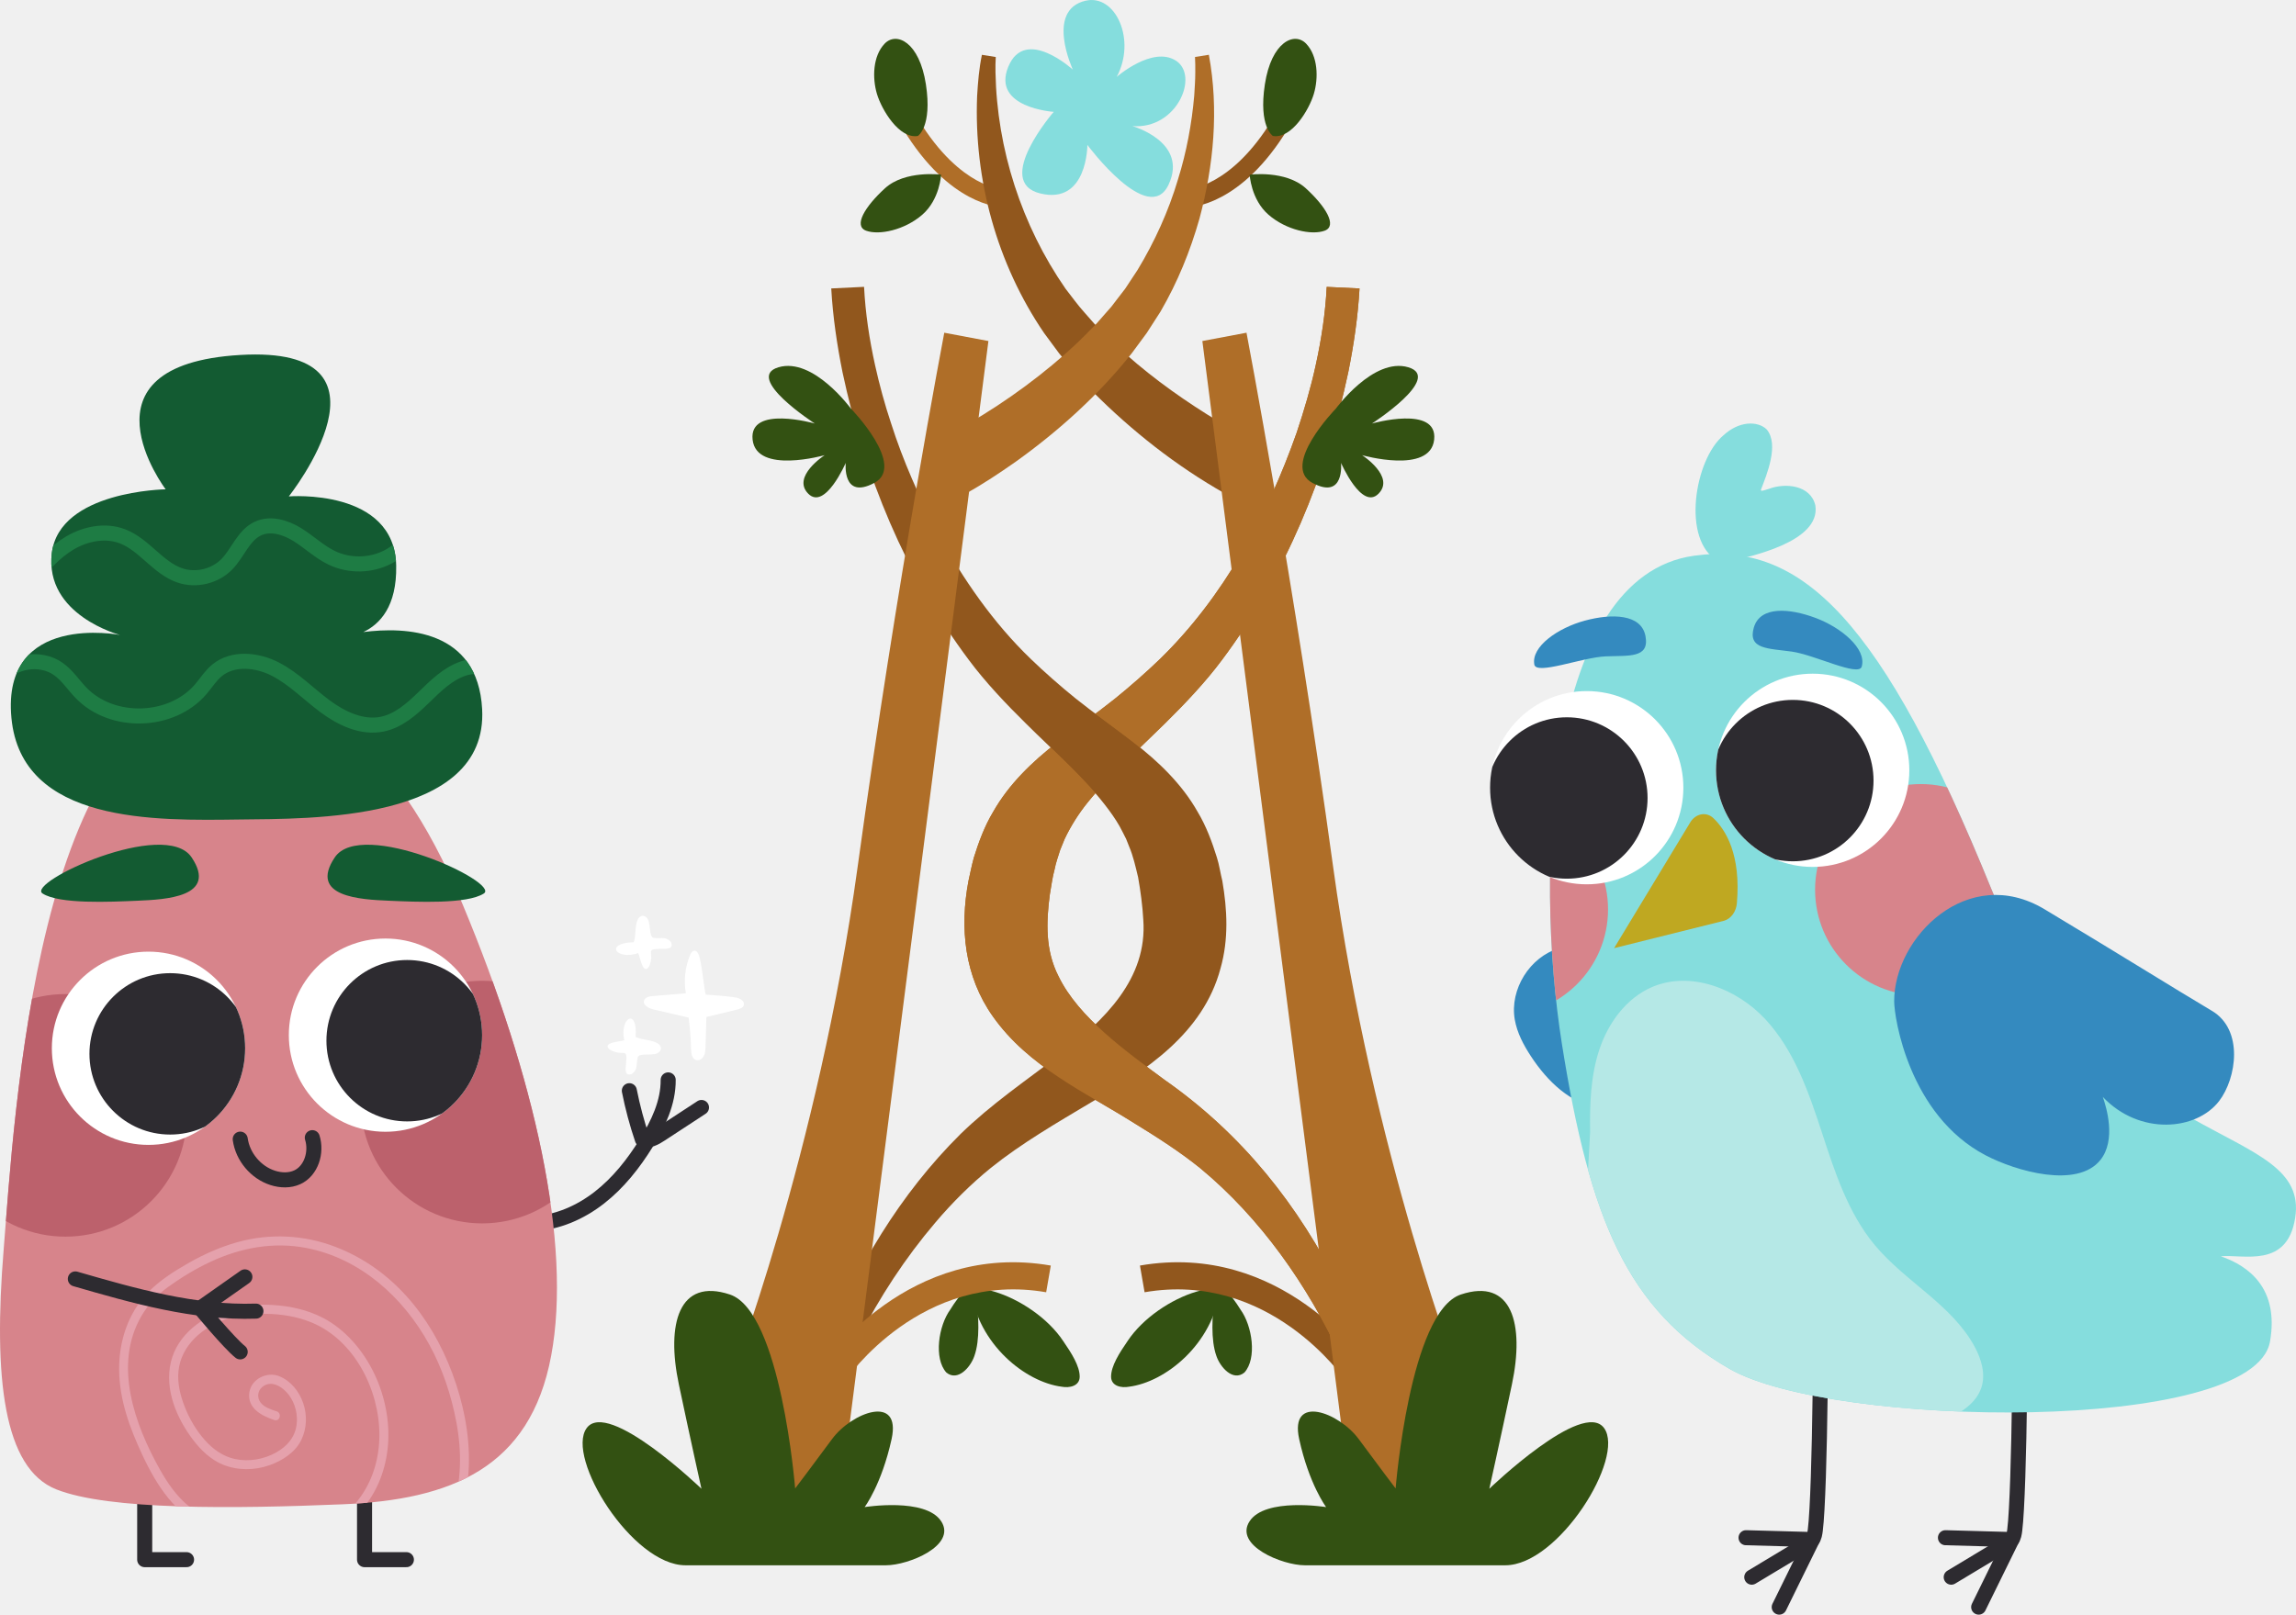
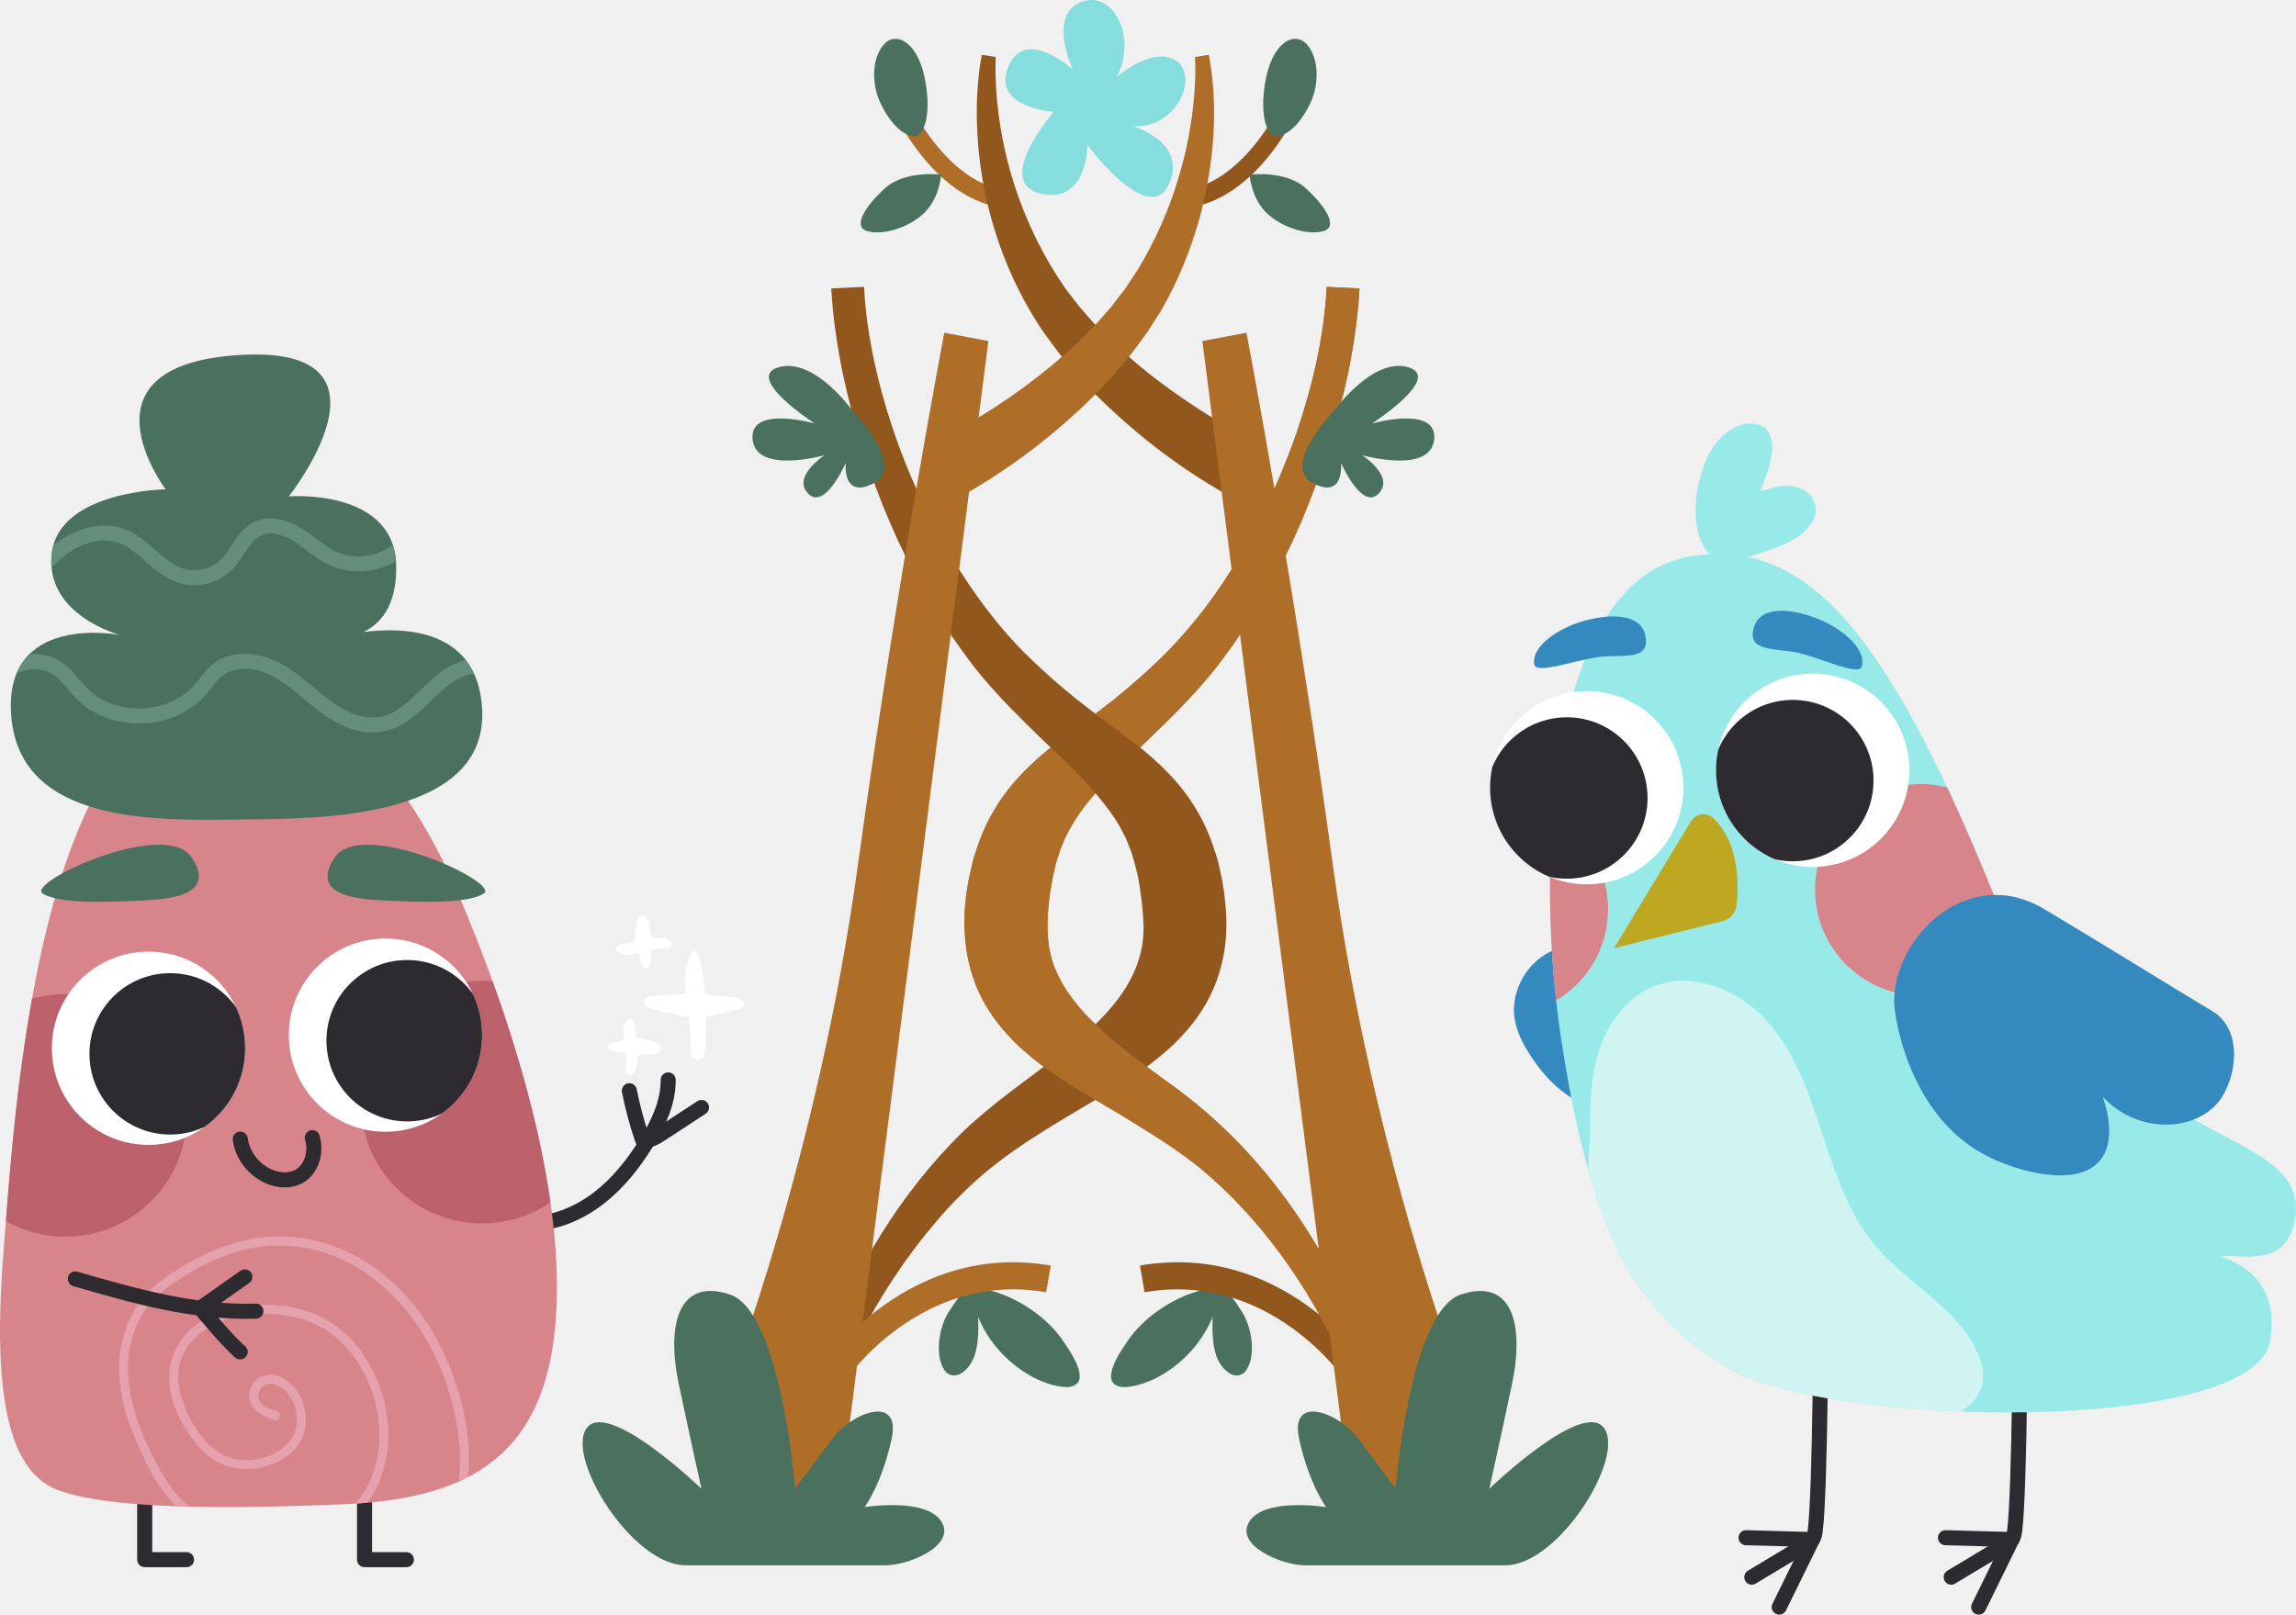
<svg xmlns="http://www.w3.org/2000/svg" id="Capa_1" width="762.59" height="536.44" version="1.1" viewBox="0 0 762.59 536.44">
  <defs>
    <style>
      .st0, .st1, .st2 {
        fill: none;
      }

      .st3 {
        fill: #d7848b;
      }

      .st4 {
        fill: #2d2b30;
      }

      .st5 {
+         fill: #98eae8;
+       }
+ 
+       .st6 {
+         fill: #d0f4f1;
+       }
+ 
+       .st7 {
        fill: #bfa821;
      }

-       .st6 {
+       .st8 {
        fill: #85dddd;
      }

      .st1 {
        stroke: #2d2b30;
        stroke-linecap: round;
        stroke-linejoin: round;
      }

      .st1, .st2 {
        stroke-width: 5px;
      }

-       .st7 {
+       .st9 {
        clip-path: url(#clippath-1);
      }

-       .st8 {
+       .st10 {
        clip-path: url(#clippath-3);
      }

-       .st9 {
+       .st11 {
        clip-path: url(#clippath-4);
      }

-       .st10 {
+       .st12 {
        clip-path: url(#clippath-2);
      }

-       .st11 {
+       .st13 {
        clip-path: url(#clippath-7);
      }

-       .st12 {
+       .st14 {
        clip-path: url(#clippath-6);
      }

-       .st13 {
+       .st15 {
        clip-path: url(#clippath-5);
      }

-       .st2 {
-         stroke: #1e7c44;
-         stroke-miterlimit: 10;
-       }
- 
-       .st14 {
+       .st16 {
        fill: #fff;
      }

-       .st15 {
-         fill: #b5e8e6;
-       }
- 
-       .st16 {
+       .st17 {
        fill: #e5a1ac;
      }

-       .st17 {
+       .st18 {
        fill: #348abf;
-       }
- 
-       .st18 {
-         fill: #335112;
      }

      .st19 {
        fill: #bc616c;
      }

      .st20 {
+         fill: #4a705e;
+       }
+ 
+       .st21 {
        fill: #af6e28;
      }

-       .st21 {
-         fill: #135b32;
+       .st2 {
+         stroke: #648e79;
+         stroke-miterlimit: 10;
      }

      .st22 {
        clip-path: url(#clippath);
      }

      .st23 {
        fill: #91571d;
      }
    </style>
    <clipPath id="clippath">
      <path class="st0" d="M318.33,93.31v359.47h137.41V93.31h-137.41ZM364.48,264.33c-4.91-5.8-10.55-11.22-16.23-16.66.75-.6,1.5-1.21,2.26-1.79,2.64-2.05,5.5-4.17,8.27-6.23,1.41-1.05,2.81-2.09,4.2-3.14,4.51,3.4,9.24,6.83,13.53,10.16.98.76,1.96,1.53,2.93,2.32-5.53,5.32-10.5,10.21-14.96,15.34Z" />
    </clipPath>
    <clipPath id="clippath-1">
      <path class="st3" d="M74.45,231.25c27.94-.45,55.3,11.96,79.22,69.25,23.91,57.29,36.37,112.6,29.39,149.96s-33.38,47.83-69.25,49.32-77.72,1.99-95.16-4.98S-2.27,457.94,1.22,415.09s10.96-182.84,73.24-183.84Z" />
    </clipPath>
    <clipPath id="clippath-2">
-       <circle class="st14" cx="49.32" cy="348.27" r="32.1" />
+       <circle class="st16" cx="49.32" cy="348.27" r="32.1" />
    </clipPath>
    <clipPath id="clippath-3">
-       <circle class="st14" cx="128.03" cy="343.91" r="32.1" />
+       <circle class="st16" cx="128.03" cy="343.91" r="32.1" />
    </clipPath>
    <clipPath id="clippath-4">
-       <path class="st21" d="M160.14,235.63c-1.41-26.63-25.53-27.43-39.47-25.64,5.47-2.57,11.17-8.5,10.92-22.05-.47-25.84-35.66-23.02-35.66-23.02,0,0,39.89-50.28-16.14-46.99-56.03,3.29-24.77,44.64-24.77,44.64,0,0-35.25.47-37.8,21.14-2.54,20.67,22.65,27.25,22.65,27.25,0,0-39.37-7.76-36.08,27.51s47.93,34.17,76,33.79c22.44-.3,82.34.96,80.35-36.63Z" />
+       <path class="st20" d="M160.14,235.63c-1.41-26.63-25.53-27.43-39.47-25.64,5.47-2.57,11.17-8.5,10.92-22.05-.47-25.84-35.66-23.02-35.66-23.02,0,0,39.89-50.28-16.14-46.99-56.03,3.29-24.77,44.64-24.77,44.64,0,0-35.25.47-37.8,21.14-2.54,20.67,22.65,27.25,22.65,27.25,0,0-39.37-7.76-36.08,27.51s47.93,34.17,76,33.79c22.44-.3,82.34.96,80.35-36.63Z" />
    </clipPath>
    <clipPath id="clippath-5">
-       <path class="st6" d="M737.62,417.39c7.55-.74,21.99,4.11,24.68-12.68,5.27-32.85-64.57-19.97-100.84-109.22-36.27-89.25-62.98-115.84-98.84-110.85-49.19,6.85-53.05,104.26-43.85,162.2,9.2,57.94,21.66,88.41,55.75,107.98,34.09,19.56,174.11,21.8,179.45-9.18,3.03-17.58-7.06-25.06-16.34-28.25Z" />
+       <path class="st5" d="M737.62,417.39c7.55-.74,21.99,4.11,24.68-12.68,5.27-32.85-64.57-19.97-100.84-109.22-36.27-89.25-62.98-115.84-98.84-110.85-49.19,6.85-53.05,104.26-43.85,162.2,9.2,57.94,21.66,88.41,55.75,107.98,34.09,19.56,174.11,21.8,179.45-9.18,3.03-17.58-7.06-25.06-16.34-28.25Z" />
    </clipPath>
    <clipPath id="clippath-6">
-       <circle class="st14" cx="527.01" cy="261.7" r="32.1" />
+       <circle class="st16" cx="527.01" cy="261.7" r="32.1" />
    </clipPath>
    <clipPath id="clippath-7">
-       <circle class="st14" cx="602.06" cy="255.92" r="32.1" />
+       <circle class="st16" cx="602.06" cy="255.92" r="32.1" />
    </clipPath>
  </defs>
-   <path class="st20" d="M332.85,68.8c-.71,0-17.44-.39-33.01-26.1l5.13-3.11c7.18,11.86,14.43,17.55,19.25,20.23,5.14,2.86,8.66,2.98,8.69,2.98l-.06,6Z" />
+   <path class="st21" d="M332.85,68.8c-.71,0-17.44-.39-33.01-26.1l5.13-3.11c7.18,11.86,14.43,17.55,19.25,20.23,5.14,2.86,8.66,2.98,8.69,2.98l-.06,6Z" />
  <path class="st23" d="M394.79,68.8l-.03-6,.02,3-.05-3c.14,0,14.26-.63,27.94-23.21l5.13,3.11c-15.58,25.72-32.31,26.1-33.01,26.1Z" />
-   <path class="st18" d="M405.2,428.3c-.36-1.98-5.63.32-7.78.82-8.37,2.46-17.86,8.79-22.92,16.44-2.71,3.95-5.47,8.23-5.47,11.84.04,3.14,3.45,3.8,5.99,3.31,11.97-1.52,27.79-14.02,30.21-32.32v-.08Z" />
-   <path class="st18" d="M404.61,426.07c.4-.06,1.1.68,2.23,1.99,1.63,1.91,3.72,4.61,5.18,7.03,3.93,5.4,5.52,16.25,1.3,20.91-3.8,3.11-8.05-1.79-9.3-5.48-1.95-5.42-1.36-13.53-.69-18.92.25-1.85.73-5.75,1.24-5.53h.04Z" />
-   <path class="st18" d="M312.57,58.03s-11.95-1.57-18.62,4.51-10.58,12.54-6.27,14.11,12.74-.2,18.62-5.29,6.27-13.33,6.27-13.33Z" />
-   <path class="st18" d="M304.86,45.17s4.82-3.02,2.67-17.13c-2.16-14.11-9.8-17.64-13.72-13.52-3.92,4.12-4.12,11.37-2.55,16.66s7.4,15.05,13.6,13.99Z" />
+   <path class="st20" d="M405.2,428.3c-.36-1.98-5.63.32-7.78.82-8.37,2.46-17.86,8.79-22.92,16.44-2.71,3.95-5.47,8.23-5.47,11.84.04,3.14,3.45,3.8,5.99,3.31,11.97-1.52,27.79-14.02,30.21-32.32v-.08Z" />
+   <path class="st20" d="M404.61,426.07c.4-.06,1.1.68,2.23,1.99,1.63,1.91,3.72,4.61,5.18,7.03,3.93,5.4,5.52,16.25,1.3,20.91-3.8,3.11-8.05-1.79-9.3-5.48-1.95-5.42-1.36-13.53-.69-18.92.25-1.85.73-5.75,1.24-5.53h.04Z" />
+   <path class="st20" d="M312.57,58.03s-11.95-1.57-18.62,4.51-10.58,12.54-6.27,14.11,12.74-.2,18.62-5.29,6.27-13.33,6.27-13.33Z" />
+   <path class="st20" d="M304.86,45.17s4.82-3.02,2.67-17.13c-2.16-14.11-9.8-17.64-13.72-13.52-3.92,4.12-4.12,11.37-2.55,16.66s7.4,15.05,13.6,13.99Z" />
  <path class="st23" d="M447.14,459.02c-1.03-1.51-25.67-36.84-66.98-29.69l-1.54-8.87c47.11-8.17,74.81,31.79,75.96,33.5l-7.45,5.05,3.72-2.53-3.72,2.53Z" />
  <g>
-     <path class="st20" d="M445.34,450.78c-10.98-23.7-26.64-46.11-46.8-62.75-6.65-5.36-14-10.08-21.63-14.76-16.62-10.49-35.31-18.81-47.14-35.58-9.46-13.34-11.06-29.4-8.1-45.02.52-2.35,1.15-5.48,1.79-7.76,1.61-5.17,3.59-10.52,6.41-15.19,5.18-9.15,13-16.7,21.25-23.05,6.16-4.77,13.22-9.76,19.23-14.57,4.77-3.84,10.43-8.81,14.85-13.08,21.19-20.61,35.72-47.57,45.49-75.31,2.39-7.15,4.71-14.97,6.3-22.34,1.9-8.62,3.23-17.35,3.66-26.06,0,0,10.9.53,10.9.53-.53,9.43-1.9,18.7-3.74,27.84-7.25,34.16-20.91,67.49-41.93,95.55-5.45,7.35-12.43,14.7-18.96,21.13-8.8,8.71-18.42,17.25-25.78,26.38-2.94,3.66-5.51,7.74-7.52,11.97-.28.76-1.18,2.95-1.5,3.68-.65,2.15-1.43,4.17-1.85,6.44-.7,2.51-1.11,5.65-1.56,8.22-1.26,9.43-1.53,18.68,2.85,27.28,6.67,13.77,22.53,25.02,35.2,34.41,25.81,18.06,44.4,41.49,58.44,69.57,3.14,6.32,6.02,12.57,8.54,19.21,0,0-8.39,3.28-8.39,3.28h0Z" />
+     <path class="st21" d="M445.34,450.78c-10.98-23.7-26.64-46.11-46.8-62.75-6.65-5.36-14-10.08-21.63-14.76-16.62-10.49-35.31-18.81-47.14-35.58-9.46-13.34-11.06-29.4-8.1-45.02.52-2.35,1.15-5.48,1.79-7.76,1.61-5.17,3.59-10.52,6.41-15.19,5.18-9.15,13-16.7,21.25-23.05,6.16-4.77,13.22-9.76,19.23-14.57,4.77-3.84,10.43-8.81,14.85-13.08,21.19-20.61,35.72-47.57,45.49-75.31,2.39-7.15,4.71-14.97,6.3-22.34,1.9-8.62,3.23-17.35,3.66-26.06,0,0,10.9.53,10.9.53-.53,9.43-1.9,18.7-3.74,27.84-7.25,34.16-20.91,67.49-41.93,95.55-5.45,7.35-12.43,14.7-18.96,21.13-8.8,8.71-18.42,17.25-25.78,26.38-2.94,3.66-5.51,7.74-7.52,11.97-.28.76-1.18,2.95-1.5,3.68-.65,2.15-1.43,4.17-1.85,6.44-.7,2.51-1.11,5.65-1.56,8.22-1.26,9.43-1.53,18.68,2.85,27.28,6.67,13.77,22.53,25.02,35.2,34.41,25.81,18.06,44.4,41.49,58.44,69.57,3.14,6.32,6.02,12.57,8.54,19.21,0,0-8.39,3.28-8.39,3.28h0Z" />
    <path class="st23" d="M273.91,447.5c10.38-26.21,24.99-50.78,45.15-70.77,10.27-9.98,21.65-17.68,32.72-26.17,15.03-11.6,29.38-25.33,27.95-45-.23-4.42-.92-9.63-1.72-14.1-.83-3.46-1.62-7.05-3.01-10.29,0,0-.98-2.47-.98-2.47l-1.22-2.4c-1.18-2.44-2.88-4.99-4.5-7.18-7.65-10.37-18.03-19.25-27.58-28.77-6.53-6.42-13.51-13.78-18.96-21.13-21.02-28.06-34.68-61.38-41.93-95.55-1.83-9.14-3.21-18.4-3.74-27.84,0,0,10.9-.53,10.9-.53.43,8.7,1.76,17.44,3.66,26.06,1.37,6.22,3.25,13.14,5.28,19.18,4,12.6,9.49,24.88,15.59,36.58,8.31,15.27,18.42,29.87,30.92,41.88,4.43,4.29,10.08,9.24,14.85,13.08,6,4.81,13.08,9.8,19.23,14.57,8.25,6.35,16.08,13.89,21.25,23.05,2.82,4.67,4.81,10.02,6.41,15.19.74,2.26,1.21,5.46,1.8,7.76,1.64,9.56,2.15,19.38-.6,29.08-5.75,21.65-24.95,34.07-42.94,44.49-11.41,6.81-23.2,13.65-33.33,21.78-6.64,5.4-12.83,11.54-18.49,18.23-9.96,11.71-18.57,24.85-25.53,38.62-.97,1.96-1.96,4.02-2.78,5.91,0,0-8.39-3.28-8.39-3.28h0Z" />
    <g class="st22">
-       <path class="st20" d="M445.34,450.78c-10.98-23.7-26.64-46.11-46.8-62.75-6.65-5.36-14-10.08-21.63-14.76-16.62-10.49-35.31-18.81-47.14-35.58-9.46-13.34-11.06-29.4-8.1-45.02.52-2.35,1.15-5.48,1.79-7.76,1.61-5.17,3.59-10.52,6.41-15.19,5.18-9.15,13-16.7,21.25-23.05,6.16-4.77,13.22-9.76,19.23-14.57,4.77-3.84,10.43-8.81,14.85-13.08,21.19-20.61,35.72-47.57,45.49-75.31,2.39-7.15,4.71-14.97,6.3-22.34,1.9-8.62,3.23-17.35,3.66-26.06,0,0,10.9.53,10.9.53-.53,9.43-1.9,18.7-3.74,27.84-7.25,34.16-20.91,67.49-41.93,95.55-5.45,7.35-12.43,14.7-18.96,21.13-8.8,8.71-18.42,17.25-25.78,26.38-2.94,3.66-5.51,7.74-7.52,11.97-.28.76-1.18,2.95-1.5,3.68-.65,2.15-1.43,4.17-1.85,6.44-.7,2.51-1.11,5.65-1.56,8.22-1.26,9.43-1.53,18.68,2.85,27.28,6.67,13.77,22.53,25.02,35.2,34.41,25.81,18.06,44.4,41.49,58.44,69.57,3.14,6.32,6.02,12.57,8.54,19.21,0,0-8.39,3.28-8.39,3.28h0Z" />
+       <path class="st21" d="M445.34,450.78c-10.98-23.7-26.64-46.11-46.8-62.75-6.65-5.36-14-10.08-21.63-14.76-16.62-10.49-35.31-18.81-47.14-35.58-9.46-13.34-11.06-29.4-8.1-45.02.52-2.35,1.15-5.48,1.79-7.76,1.61-5.17,3.59-10.52,6.41-15.19,5.18-9.15,13-16.7,21.25-23.05,6.16-4.77,13.22-9.76,19.23-14.57,4.77-3.84,10.43-8.81,14.85-13.08,21.19-20.61,35.72-47.57,45.49-75.31,2.39-7.15,4.71-14.97,6.3-22.34,1.9-8.62,3.23-17.35,3.66-26.06,0,0,10.9.53,10.9.53-.53,9.43-1.9,18.7-3.74,27.84-7.25,34.16-20.91,67.49-41.93,95.55-5.45,7.35-12.43,14.7-18.96,21.13-8.8,8.71-18.42,17.25-25.78,26.38-2.94,3.66-5.51,7.74-7.52,11.97-.28.76-1.18,2.95-1.5,3.68-.65,2.15-1.43,4.17-1.85,6.44-.7,2.51-1.11,5.65-1.56,8.22-1.26,9.43-1.53,18.68,2.85,27.28,6.67,13.77,22.53,25.02,35.2,34.41,25.81,18.06,44.4,41.49,58.44,69.57,3.14,6.32,6.02,12.57,8.54,19.21,0,0-8.39,3.28-8.39,3.28h0Z" />
    </g>
  </g>
  <path class="st23" d="M406.94,164.02c-16.24-9.19-30.95-20.78-44.1-33.98-1.38-1.5-4.37-4.7-5.68-6.16-1.12-1.33-4.22-5.06-5.37-6.46-1.13-1.52-3.94-5.31-5.01-6.78-15.68-23-23.36-51.06-22.24-78.76.28-4.58.63-9.07,1.59-13.67,0,0,4.6.73,4.6.73-.1,1.6-.12,3.38-.09,5.08.48,25.54,8.71,50.92,23.26,71.89,1.75,2.23,4.31,5.77,6.22,7.83,0,0,3.31,3.77,3.31,3.77,2.05,2.03,5.01,5.22,7.16,7.1,9.21,8.66,19.56,16.29,30.26,23.02,4.86,3.01,10.13,6.08,15.18,8.6,0,0-9.09,17.8-9.09,17.8h0Z" />
-   <path class="st20" d="M242.1,459.93s29.65-76.46,42.75-171.9c13.1-95.43,28.78-177.49,28.78-177.49l14.66,2.76-49.65,387.41-28.96,6.31-7.58-47.09Z" />
-   <path class="st18" d="M227.68,520.04h66.57c7.54,0,23.55-6.59,18.37-14.6s-25.44-4.73-25.44-4.73c0,0,5.65-7.52,8.95-22.59s-13.19-8.95-19.78,0-12.25,16.39-12.25,16.39c0,0-4.71-58.78-21.67-64.43s-21.2,9.77-16.96,29.85,7.51,34.68,7.51,34.68c0,0-31.07-29.91-38.13-20.14s15.12,45.57,32.82,45.57Z" />
-   <path class="st18" d="M322.44,428.3c.36-1.98,5.63.32,7.78.82,8.37,2.46,17.86,8.79,22.92,16.44,2.71,3.95,5.47,8.23,5.47,11.84-.04,3.14-3.45,3.8-5.99,3.31-11.97-1.52-27.79-14.02-30.21-32.32v-.08Z" />
-   <path class="st18" d="M323.03,426.07c-.4-.06-1.1.68-2.23,1.99-1.63,1.91-3.72,4.61-5.18,7.03-3.93,5.4-5.52,16.25-1.3,20.91,3.8,3.11,8.05-1.79,9.3-5.48,1.95-5.42,1.36-13.53.69-18.92-.25-1.85-.73-5.75-1.24-5.53h-.04Z" />
-   <path class="st20" d="M280.5,459.02l-7.45-5.06c1.16-1.71,28.86-41.67,75.96-33.5l-1.54,8.87c-41.31-7.16-65.95,28.18-66.98,29.69Z" />
-   <path class="st20" d="M311.61,146.22c13.39-6.86,26.27-15.29,37.85-24.93,3.59-3.02,7.96-6.85,11.21-10.2,0,0,3.53-3.59,3.53-3.59l3.31-3.77,1.66-1.89,1.51-1.98,3.05-3.96c1.34-1.98,2.77-4.22,4.1-6.22,5.67-9.36,10.33-19.62,13.44-30.12,2.8-8.97,4.56-18.38,5.38-27.79.15-2.45.36-5.3.35-7.76.02-1.71,0-3.49-.09-5.08l4.6-.73c3.35,18.12,1.62,36.76-3.13,54.48-3.08,10.8-7.22,21-12.93,30.84-1.01,1.57-3.59,5.6-4.58,7.12-1.07,1.45-3.91,5.28-5.01,6.78-10.92,13.77-24.24,25.77-38.5,35.98-5.46,3.81-10.75,7.37-16.65,10.62,0,0-9.09-17.8-9.09-17.8h0Z" />
-   <path class="st18" d="M415.07,58.03s11.95-1.57,18.62,4.51c6.66,6.07,10.58,12.54,6.27,14.11s-12.74-.2-18.62-5.29c-5.88-5.09-6.27-13.33-6.27-13.33Z" />
-   <path class="st18" d="M422.78,45.17s-4.82-3.02-2.67-17.13,9.8-17.64,13.72-13.52c3.92,4.12,4.12,11.37,2.55,16.66-1.57,5.29-7.4,15.05-13.6,13.99Z" />
-   <path class="st20" d="M485.54,459.93s-29.65-76.46-42.75-171.9c-13.1-95.43-28.78-177.49-28.78-177.49l-14.66,2.76,49.65,387.41,28.96,6.31,7.58-47.09Z" />
-   <path class="st18" d="M499.96,520.04c-8.23,0-59.03,0-66.57,0s-23.55-6.59-18.37-14.6,25.44-4.73,25.44-4.73c0,0-5.65-7.52-8.95-22.59s13.19-8.95,19.78,0,12.25,16.39,12.25,16.39c0,0,4.71-58.78,21.67-64.43,16.96-5.65,21.2,9.77,16.96,29.85s-7.51,34.68-7.51,34.68c0,0,31.07-29.91,38.13-20.14,7.07,9.78-15.12,45.57-32.82,45.57Z" />
-   <path class="st18" d="M282.69,135.85s-12.54-17.27-24.13-13.83,12.07,18.69,12.07,18.69c0,0-21.94-6.24-20.66,5.36s23.94,5.15,23.94,5.15c0,0-11.05,7.12-5.47,12.79s12.46-10.22,12.46-10.22c0,0-1.27,12.37,9.46,6.67s-7.66-24.62-7.66-24.62Z" />
-   <path class="st18" d="M443.62,135.85s12.54-17.27,24.13-13.83c11.6,3.44-12.07,18.69-12.07,18.69,0,0,21.94-6.24,20.66,5.36-1.29,11.6-23.94,5.15-23.94,5.15,0,0,11.05,7.12,5.47,12.79-5.58,5.67-12.46-10.22-12.46-10.22,0,0,1.27,12.37-9.46,6.67s7.66-24.62,7.66-24.62Z" />
-   <path class="st6" d="M360.52.25c9.98-2.38,16.98,12.99,10.38,25.3,0,0,11.89-10.41,19.69-5.38,7.8,5.03.28,22.91-14.48,21.72,0,0,18.66,5.24,12.03,19.44s-26.98-13.18-26.98-13.18c0,0,.05,19.96-15.65,16.12s4.47-27.11,4.47-27.11c0,0-20.68-1.33-15.1-14.96s21.46.94,21.46.94c0,0-9.22-19.71,4.19-22.9Z" />
-   <path class="st14" d="M244.45,331.39c1.32.3,2.95,1.18,2.62,2.5-.23.92-1.32,1.3-2.25,1.53-3.4.82-6.8,1.63-10.2,2.45-.09,3.3-.19,6.61-.29,9.92-.03,1.06-.07,2.16-.58,3.09s-1.62,1.62-2.62,1.28c-1.33-.45-1.57-2.19-1.6-3.59-.09-3.51-.36-7.01-.81-10.49-3.89-.9-7.79-1.8-11.68-2.71-1.6-.37-3.64-1.48-3.1-3.02.37-1.06,1.72-1.33,2.84-1.42,3.68-.31,7.35-.62,11.02-.92-.76-4.27-.25-8.76,1.43-12.76.29-.69.8-1.47,1.54-1.4.65.06,1.03.75,1.29,1.35,1.03,2.34,1.86,12.08,2.35,13.25,0,0,7.82.48,10.04.99h0Z" />
-   <path class="st14" d="M202.53,348.72c-2.87-2.4,3.42-2.6,4.81-3.13-1.65-7.47,4.54-10.99,3.77-1.09,2.31,1.15,5.35.84,7.57,2.29,1.85,1.49.31,3.51-1.74,3.44-1.13.35-5.16-.43-5.17,1.28-.51,2.28.16,3.77-1.9,5.29-2.44.84-2.18-1.55-1.93-3.48.57-5.81-.91-1.97-5.4-4.6h0Z" />
-   <path class="st14" d="M215.6,321.1c-2.07,3.11-2.96-3.12-3.63-4.44-7.25,2.45-11.42-3.32-1.49-3.63.89-2.42.25-5.41,1.45-7.77,1.28-2,3.46-.69,3.61,1.36.47,1.09.13,5.18,1.83,5,2.32.26,3.73-.57,5.46,1.31,1.1,2.33-1.3,2.34-3.25,2.3-5.84.06-1.86,1.12-3.99,5.87h0Z" />
+   <path class="st21" d="M242.1,459.93s29.65-76.46,42.75-171.9c13.1-95.43,28.78-177.49,28.78-177.49l14.66,2.76-49.65,387.41-28.96,6.31-7.58-47.09Z" />
+   <path class="st20" d="M227.68,520.04h66.57c7.54,0,23.55-6.59,18.37-14.6s-25.44-4.73-25.44-4.73c0,0,5.65-7.52,8.95-22.59s-13.19-8.95-19.78,0-12.25,16.39-12.25,16.39c0,0-4.71-58.78-21.67-64.43s-21.2,9.77-16.96,29.85,7.51,34.68,7.51,34.68c0,0-31.07-29.91-38.13-20.14s15.12,45.57,32.82,45.57Z" />
+   <path class="st20" d="M322.44,428.3c.36-1.98,5.63.32,7.78.82,8.37,2.46,17.86,8.79,22.92,16.44,2.71,3.95,5.47,8.23,5.47,11.84-.04,3.14-3.45,3.8-5.99,3.31-11.97-1.52-27.79-14.02-30.21-32.32v-.08Z" />
+   <path class="st20" d="M323.03,426.07c-.4-.06-1.1.68-2.23,1.99-1.63,1.91-3.72,4.61-5.18,7.03-3.93,5.4-5.52,16.25-1.3,20.91,3.8,3.11,8.05-1.79,9.3-5.48,1.95-5.42,1.36-13.53.69-18.92-.25-1.85-.73-5.75-1.24-5.53h-.04Z" />
+   <path class="st21" d="M280.5,459.02l-7.45-5.06c1.16-1.71,28.86-41.67,75.96-33.5l-1.54,8.87c-41.31-7.16-65.95,28.18-66.98,29.69Z" />
+   <path class="st21" d="M311.61,146.22c13.39-6.86,26.27-15.29,37.85-24.93,3.59-3.02,7.96-6.85,11.21-10.2,0,0,3.53-3.59,3.53-3.59l3.31-3.77,1.66-1.89,1.51-1.98,3.05-3.96c1.34-1.98,2.77-4.22,4.1-6.22,5.67-9.36,10.33-19.62,13.44-30.12,2.8-8.97,4.56-18.38,5.38-27.79.15-2.45.36-5.3.35-7.76.02-1.71,0-3.49-.09-5.08l4.6-.73c3.35,18.12,1.62,36.76-3.13,54.48-3.08,10.8-7.22,21-12.93,30.84-1.01,1.57-3.59,5.6-4.58,7.12-1.07,1.45-3.91,5.28-5.01,6.78-10.92,13.77-24.24,25.77-38.5,35.98-5.46,3.81-10.75,7.37-16.65,10.62,0,0-9.09-17.8-9.09-17.8h0Z" />
+   <path class="st20" d="M415.07,58.03s11.95-1.57,18.62,4.51c6.66,6.07,10.58,12.54,6.27,14.11s-12.74-.2-18.62-5.29c-5.88-5.09-6.27-13.33-6.27-13.33Z" />
+   <path class="st20" d="M422.78,45.17s-4.82-3.02-2.67-17.13,9.8-17.64,13.72-13.52c3.92,4.12,4.12,11.37,2.55,16.66-1.57,5.29-7.4,15.05-13.6,13.99Z" />
+   <path class="st21" d="M485.54,459.93s-29.65-76.46-42.75-171.9c-13.1-95.43-28.78-177.49-28.78-177.49l-14.66,2.76,49.65,387.41,28.96,6.31,7.58-47.09Z" />
+   <path class="st20" d="M499.96,520.04c-8.23,0-59.03,0-66.57,0s-23.55-6.59-18.37-14.6,25.44-4.73,25.44-4.73c0,0-5.65-7.52-8.95-22.59s13.19-8.95,19.78,0,12.25,16.39,12.25,16.39c0,0,4.71-58.78,21.67-64.43,16.96-5.65,21.2,9.77,16.96,29.85s-7.51,34.68-7.51,34.68c0,0,31.07-29.91,38.13-20.14,7.07,9.78-15.12,45.57-32.82,45.57Z" />
+   <path class="st20" d="M282.69,135.85s-12.54-17.27-24.13-13.83,12.07,18.69,12.07,18.69c0,0-21.94-6.24-20.66,5.36s23.94,5.15,23.94,5.15c0,0-11.05,7.12-5.47,12.79s12.46-10.22,12.46-10.22c0,0-1.27,12.37,9.46,6.67s-7.66-24.62-7.66-24.62Z" />
+   <path class="st20" d="M443.62,135.85s12.54-17.27,24.13-13.83c11.6,3.44-12.07,18.69-12.07,18.69,0,0,21.94-6.24,20.66,5.36-1.29,11.6-23.94,5.15-23.94,5.15,0,0,11.05,7.12,5.47,12.79-5.58,5.67-12.46-10.22-12.46-10.22,0,0,1.27,12.37-9.46,6.67s7.66-24.62,7.66-24.62Z" />
+   <path class="st8" d="M360.52.25c9.98-2.38,16.98,12.99,10.38,25.3,0,0,11.89-10.41,19.69-5.38,7.8,5.03.28,22.91-14.48,21.72,0,0,18.66,5.24,12.03,19.44s-26.98-13.18-26.98-13.18c0,0,.05,19.96-15.65,16.12s4.47-27.11,4.47-27.11c0,0-20.68-1.33-15.1-14.96s21.46.94,21.46.94c0,0-9.22-19.71,4.19-22.9Z" />
+   <path class="st16" d="M244.45,331.39c1.32.3,2.95,1.18,2.62,2.5-.23.92-1.32,1.3-2.25,1.53-3.4.82-6.8,1.63-10.2,2.45-.09,3.3-.19,6.61-.29,9.92-.03,1.06-.07,2.16-.58,3.09s-1.62,1.62-2.62,1.28c-1.33-.45-1.57-2.19-1.6-3.59-.09-3.51-.36-7.01-.81-10.49-3.89-.9-7.79-1.8-11.68-2.71-1.6-.37-3.64-1.48-3.1-3.02.37-1.06,1.72-1.33,2.84-1.42,3.68-.31,7.35-.62,11.02-.92-.76-4.27-.25-8.76,1.43-12.76.29-.69.8-1.47,1.54-1.4.65.06,1.03.75,1.29,1.35,1.03,2.34,1.86,12.08,2.35,13.25,0,0,7.82.48,10.04.99h0Z" />
+   <path class="st16" d="M202.53,348.72c-2.87-2.4,3.42-2.6,4.81-3.13-1.65-7.47,4.54-10.99,3.77-1.09,2.31,1.15,5.35.84,7.57,2.29,1.85,1.49.31,3.51-1.74,3.44-1.13.35-5.16-.43-5.17,1.28-.51,2.28.16,3.77-1.9,5.29-2.44.84-2.18-1.55-1.93-3.48.57-5.81-.91-1.97-5.4-4.6h0Z" />
+   <path class="st16" d="M215.6,321.1c-2.07,3.11-2.96-3.12-3.63-4.44-7.25,2.45-11.42-3.32-1.49-3.63.89-2.42.25-5.41,1.45-7.77,1.28-2,3.46-.69,3.61,1.36.47,1.09.13,5.18,1.83,5,2.32.26,3.73-.57,5.46,1.31,1.1,2.33-1.3,2.34-3.25,2.3-5.84.06-1.86,1.12-3.99,5.87h0Z" />
  <g>
    <polyline class="st1" points="121.08 459.93 121.08 518.17 134.98 518.17" />
    <polyline class="st1" points="48.06 459.93 48.06 518.17 61.96 518.17" />
    <path class="st1" d="M177.1,406.53c8-.33,15.68-3.72,21.99-8.65,6.31-4.92,11.34-11.32,15.56-18.12,3.96-6.37,7.34-13.47,7.28-20.98" />
    <path class="st1" d="M209.03,362.37c1.08,5.47,2.53,10.87,4.32,16.15,2.05.75,4.24-.49,6.06-1.69,4.53-2.96,9.05-5.93,13.58-8.89" />
    <g>
      <path class="st3" d="M74.45,231.25c27.94-.45,55.3,11.96,79.22,69.25,23.91,57.29,36.37,112.6,29.39,149.96s-33.38,47.83-69.25,49.32-77.72,1.99-95.16-4.98S-2.27,457.94,1.22,415.09s10.96-182.84,73.24-183.84Z" />
-       <g class="st7">
+       <g class="st9">
        <circle class="st19" cx="21.73" cy="370.56" r="40.3" />
        <circle class="st19" cx="160.14" cy="366.15" r="40.3" />
-         <path class="st16" d="M91.91,468.91c-1.87-.63-4.12-1.32-5.37-2.95-1.18-1.55-1.03-3.7.41-5.01,3.03-2.76,6.94-.2,8.97,2.47,2.17,2.86,3.11,6.71,2.55,10.25-.64,4.03-3.22,6.88-6.69,8.85-4.09,2.33-9.13,3.21-13.75,2.21-4.06-.88-7.3-3.25-10.02-6.31-2.88-3.24-5.15-7.13-6.71-11.17-1.43-3.71-2.44-7.76-2.02-11.76.89-8.58,8.11-14.64,15.88-17.25,4.23-1.42,8.62-1.81,13.06-1.75,5.19.07,10.42.89,15.24,2.87,14.31,5.9,22.57,22.49,22.55,37.4-.01,7.14-1.91,14.25-5.99,20.16-4.47,6.47-11.35,10.89-19.01,12.52-8.89,1.89-18.43.59-26.86-2.62-4.09-1.56-8.06-3.68-11.47-6.44-4.04-3.27-7.08-7.72-9.6-12.21-8.37-14.91-15.49-34.74-6.14-50.89,2.22-3.84,5.29-7.12,8.88-9.7,4.49-3.23,9.23-6.11,14.25-8.44,9.96-4.62,20.82-6.62,31.68-4.52,17.92,3.46,32.17,16.36,40.78,32.01,4.43,8.06,7.35,16.85,9.05,25.88,1.8,9.59,1.79,19.78-1.44,29.06-1.57,4.5-3.95,8.7-7.06,12.31-1.25,1.46.86,3.59,2.12,2.12,14.19-16.53,12.19-40.68,4.99-59.84s-20.19-34.76-38.73-41.89c-10.45-4.02-21.85-4.59-32.63-1.57-5.68,1.59-11.13,4.02-16.25,6.94-4.79,2.74-9.69,5.83-13.52,9.85-6.52,6.85-9.54,16.07-9.49,25.43.05,10.11,3.49,19.43,7.72,28.47,2.39,5.11,5.12,10.07,8.7,14.45,3.25,3.97,7.27,7.04,11.81,9.4,8.76,4.55,19.07,6.75,28.92,5.84,9.04-.84,17.46-4.63,23.47-11.54,5.22-6,8.05-13.62,8.68-21.51s-1.04-16.25-4.5-23.53c-3.63-7.65-9.57-14.78-17.18-18.7-5.11-2.63-10.81-3.89-16.51-4.23-4.91-.3-9.98-.06-14.73,1.27-8.69,2.44-17.06,8.57-19.21,17.75s2.06,18.81,7.41,25.81c2.62,3.43,5.85,6.55,9.89,8.2,4.87,2,10.55,1.94,15.49.19,4.23-1.5,8.57-4.27,10.57-8.44,1.81-3.76,1.97-8.23.61-12.17s-4.1-7.38-7.95-8.95c-4.06-1.66-9.29.9-9.94,5.38-.76,5.27,4.09,7.77,8.29,9.18,1.83.62,2.62-2.28.8-2.89h0Z" />
-       </g>
-     </g>
-     <g>
-       <circle class="st14" cx="49.32" cy="348.27" r="32.1" />
+         <path class="st17" d="M91.91,468.91c-1.87-.63-4.12-1.32-5.37-2.95-1.18-1.55-1.03-3.7.41-5.01,3.03-2.76,6.94-.2,8.97,2.47,2.17,2.86,3.11,6.71,2.55,10.25-.64,4.03-3.22,6.88-6.69,8.85-4.09,2.33-9.13,3.21-13.75,2.21-4.06-.88-7.3-3.25-10.02-6.31-2.88-3.24-5.15-7.13-6.71-11.17-1.43-3.71-2.44-7.76-2.02-11.76.89-8.58,8.11-14.64,15.88-17.25,4.23-1.42,8.62-1.81,13.06-1.75,5.19.07,10.42.89,15.24,2.87,14.31,5.9,22.57,22.49,22.55,37.4-.01,7.14-1.91,14.25-5.99,20.16-4.47,6.47-11.35,10.89-19.01,12.52-8.89,1.89-18.43.59-26.86-2.62-4.09-1.56-8.06-3.68-11.47-6.44-4.04-3.27-7.08-7.72-9.6-12.21-8.37-14.91-15.49-34.74-6.14-50.89,2.22-3.84,5.29-7.12,8.88-9.7,4.49-3.23,9.23-6.11,14.25-8.44,9.96-4.62,20.82-6.62,31.68-4.52,17.92,3.46,32.17,16.36,40.78,32.01,4.43,8.06,7.35,16.85,9.05,25.88,1.8,9.59,1.79,19.78-1.44,29.06-1.57,4.5-3.95,8.7-7.06,12.31-1.25,1.46.86,3.59,2.12,2.12,14.19-16.53,12.19-40.68,4.99-59.84s-20.19-34.76-38.73-41.89c-10.45-4.02-21.85-4.59-32.63-1.57-5.68,1.59-11.13,4.02-16.25,6.94-4.79,2.74-9.69,5.83-13.52,9.85-6.52,6.85-9.54,16.07-9.49,25.43.05,10.11,3.49,19.43,7.72,28.47,2.39,5.11,5.12,10.07,8.7,14.45,3.25,3.97,7.27,7.04,11.81,9.4,8.76,4.55,19.07,6.75,28.92,5.84,9.04-.84,17.46-4.63,23.47-11.54,5.22-6,8.05-13.62,8.68-21.51s-1.04-16.25-4.5-23.53c-3.63-7.65-9.57-14.78-17.18-18.7-5.11-2.63-10.81-3.89-16.51-4.23-4.91-.3-9.98-.06-14.73,1.27-8.69,2.44-17.06,8.57-19.21,17.75s2.06,18.81,7.41,25.81c2.62,3.43,5.85,6.55,9.89,8.2,4.87,2,10.55,1.94,15.49.19,4.23-1.5,8.57-4.27,10.57-8.44,1.81-3.76,1.97-8.23.61-12.17s-4.1-7.38-7.95-8.95c-4.06-1.66-9.29.9-9.94,5.38-.76,5.27,4.09,7.77,8.29,9.18,1.83.62,2.62-2.28.8-2.89h0Z" />
+       </g>
+     </g>
+     <g>
+       <circle class="st16" cx="49.32" cy="348.27" r="32.1" />
+       <g class="st12">
+         <circle class="st4" cx="56.52" cy="350.13" r="26.81" />
+       </g>
+     </g>
+     <g>
+       <circle class="st16" cx="128.03" cy="343.91" r="32.1" />
      <g class="st10">
-         <circle class="st4" cx="56.52" cy="350.13" r="26.81" />
-       </g>
-     </g>
-     <g>
-       <circle class="st14" cx="128.03" cy="343.91" r="32.1" />
-       <g class="st8">
        <circle class="st4" cx="135.23" cy="345.76" r="26.81" />
      </g>
    </g>
    <path class="st1" d="M79.79,378.46c.8,5.87,5.2,11.1,10.84,12.89,2.64.84,5.6.94,8.11-.22,4.65-2.15,6.52-8.27,4.99-13.16" />
    <path class="st1" d="M25.02,424.9c19.6,5.67,39.6,11.39,59.98,10.7" />
    <path class="st1" d="M81.33,424.22l-14.81,10.41s9.66,11.67,13.26,14.51" />
-     <path class="st21" d="M14.14,296.85c-5.63-3.62,40.73-25.16,49.52-11.98s-8.79,13.98-17.97,14.38-25.96,1.2-31.55-2.4Z" />
-     <path class="st21" d="M160.7,296.85c5.63-3.62-40.73-25.16-49.52-11.98-8.79,13.18,8.79,13.98,17.97,14.38,9.19.4,25.96,1.2,31.55-2.4Z" />
-     <g>
-       <path class="st21" d="M160.14,235.63c-1.41-26.63-25.53-27.43-39.47-25.64,5.47-2.57,11.17-8.5,10.92-22.05-.47-25.84-35.66-23.02-35.66-23.02,0,0,39.89-50.28-16.14-46.99-56.03,3.29-24.77,44.64-24.77,44.64,0,0-35.25.47-37.8,21.14-2.54,20.67,22.65,27.25,22.65,27.25,0,0-39.37-7.76-36.08,27.51s47.93,34.17,76,33.79c22.44-.3,82.34.96,80.35-36.63Z" />
-       <g class="st9">
+     <path class="st20" d="M14.14,296.85c-5.63-3.62,40.73-25.16,49.52-11.98s-8.79,13.98-17.97,14.38-25.96,1.2-31.55-2.4Z" />
+     <path class="st20" d="M160.7,296.85c5.63-3.62-40.73-25.16-49.52-11.98-8.79,13.18,8.79,13.98,17.97,14.38,9.19.4,25.96,1.2,31.55-2.4Z" />
+     <g>
+       <path class="st20" d="M160.14,235.63c-1.41-26.63-25.53-27.43-39.47-25.64,5.47-2.57,11.17-8.5,10.92-22.05-.47-25.84-35.66-23.02-35.66-23.02,0,0,39.89-50.28-16.14-46.99-56.03,3.29-24.77,44.64-24.77,44.64,0,0-35.25.47-37.8,21.14-2.54,20.67,22.65,27.25,22.65,27.25,0,0-39.37-7.76-36.08,27.51s47.93,34.17,76,33.79c22.44-.3,82.34.96,80.35-36.63Z" />
+       <g class="st11">
        <path class="st2" d="M-.59,225.82c4.27-6.24,13.92-7.93,20.05-3.5,2.93,2.11,4.93,5.24,7.44,7.84,10.38,10.79,30.17,10.16,39.85-1.26,1.77-2.08,3.23-4.46,5.34-6.19,5.29-4.35,13.31-3.53,19.39-.39s10.94,8.2,16.43,12.29,12.31,7.34,19.02,5.98c5.42-1.1,9.79-4.98,13.76-8.83s8.03-7.95,13.28-9.68,12.07-.15,14.29,4.91" />
        <path class="st2" d="M10.3,193.01c3.63-4.86,7.7-9.54,12.92-12.62s11.77-4.38,17.43-2.22c7.27,2.77,11.8,10.55,19.17,13.03,5.32,1.79,11.6.27,15.52-3.74,3.7-3.78,5.51-9.59,10.3-11.84,4.18-1.97,9.22-.43,13.14,2.01s7.32,5.75,11.49,7.74c5.84,2.78,12.99,2.63,18.71-.4s9.87-8.86,10.85-15.25c.15-.95.46-2.15,1.41-2.24s.44,1.96-.08,1.17" />
      </g>
    </g>
  </g>
  <path class="st1" d="M670.65,419c.65,13.14.16,76.33-1.48,89.38-.14,1.09-.3,2.23-.95,3.11-.5.68-1.25,1.13-1.97,1.56-6.06,3.65-12.12,7.29-18.18,10.94" />
  <polyline class="st1" points="646.16 510.88 668.22 511.49 657.19 533.94" />
  <path class="st1" d="M604.41,419c.65,13.14.16,76.33-1.48,89.38-.14,1.09-.3,2.23-.95,3.11-.5.68-1.25,1.13-1.97,1.56-6.06,3.65-12.12,7.29-18.18,10.94" />
  <polyline class="st1" points="579.93 510.88 601.98 511.49 590.95 533.94" />
-   <path class="st17" d="M517.88,315.02c-9.77,2.87-16.5,13.66-14.77,23.7.77,4.46,2.96,8.55,5.45,12.33,5.38,8.17,13.07,15.69,22.75,17.1,4.1.6,8.97-.35,10.98-3.97.87-1.57,1.07-3.42,1.21-5.21.64-8.32.23-16.91-2.99-24.61s-9.61-14.39-17.72-16.36c-2.03-.49-4.39-.86-5.48-2.64" />
-   <g>
-     <path class="st6" d="M737.62,417.39c7.55-.74,21.99,4.11,24.68-12.68,5.27-32.85-64.57-19.97-100.84-109.22-36.27-89.25-62.98-115.84-98.84-110.85-49.19,6.85-53.05,104.26-43.85,162.2,9.2,57.94,21.66,88.41,55.75,107.98,34.09,19.56,174.11,21.8,179.45-9.18,3.03-17.58-7.06-25.06-16.34-28.25Z" />
-     <g class="st13">
-       <path class="st15" d="M528.14,376.13c-.14-9.26.15-18.7,3.09-27.49,2.94-8.79,8.87-16.96,17.36-20.66,12.82-5.59,28.35.45,37.83,10.73,9.49,10.28,14.25,23.94,18.6,37.24s8.74,27.01,17.7,37.75c10.18,12.2,25.72,19.85,33.22,33.87,2.2,4.11,3.61,9.01,2.15,13.44-1.64,4.96-6.42,8.15-11.13,10.41-25.67,12.32-56.3,7.98-83.19-1.37-17.09-5.94-35.58-16.3-38.9-34.08" />
+   <path class="st18" d="M517.88,315.02c-9.77,2.87-16.5,13.66-14.77,23.7.77,4.46,2.96,8.55,5.45,12.33,5.38,8.17,13.07,15.69,22.75,17.1,4.1.6,8.97-.35,10.98-3.97.87-1.57,1.07-3.42,1.21-5.21.64-8.32.23-16.91-2.99-24.61s-9.61-14.39-17.72-16.36c-2.03-.49-4.39-.86-5.48-2.64" />
+   <g>
+     <path class="st5" d="M737.62,417.39c7.55-.74,21.99,4.11,24.68-12.68,5.27-32.85-64.57-19.97-100.84-109.22-36.27-89.25-62.98-115.84-98.84-110.85-49.19,6.85-53.05,104.26-43.85,162.2,9.2,57.94,21.66,88.41,55.75,107.98,34.09,19.56,174.11,21.8,179.45-9.18,3.03-17.58-7.06-25.06-16.34-28.25Z" />
+     <g class="st15">
+       <path class="st6" d="M528.14,376.13c-.14-9.26.15-18.7,3.09-27.49,2.94-8.79,8.87-16.96,17.36-20.66,12.82-5.59,28.35.45,37.83,10.73,9.49,10.28,14.25,23.94,18.6,37.24s8.74,27.01,17.7,37.75c10.18,12.2,25.72,19.85,33.22,33.87,2.2,4.11,3.61,9.01,2.15,13.44-1.64,4.96-6.42,8.15-11.13,10.41-25.67,12.32-56.3,7.98-83.19-1.37-17.09-5.94-35.58-16.3-38.9-34.08" />
      <circle class="st3" cx="637.98" cy="295.61" r="35.12" />
      <circle class="st3" cx="498.97" cy="302.13" r="35.12" />
    </g>
  </g>
-   <path class="st5" d="M569.11,271.84c4.08,3.9,9.18,12.1,7.77,28.28-.24,2.76-1.92,5.07-4.17,5.76l-36.61,9.13,25.47-42.07c1.89-2.75,5.26-3.28,7.54-1.1Z" />
-   <g>
-     <circle class="st14" cx="527.01" cy="261.7" r="32.1" />
-     <g class="st12">
+   <path class="st7" d="M569.11,271.84c4.08,3.9,9.18,12.1,7.77,28.28-.24,2.76-1.92,5.07-4.17,5.76l-36.61,9.13,25.47-42.07c1.89-2.75,5.26-3.28,7.54-1.1Z" />
+   <g>
+     <circle class="st16" cx="527.01" cy="261.7" r="32.1" />
+     <g class="st14">
      <circle class="st4" cx="520.41" cy="265.12" r="26.81" />
    </g>
  </g>
  <g>
-     <circle class="st14" cx="602.06" cy="255.92" r="32.1" />
-     <g class="st11">
+     <circle class="st16" cx="602.06" cy="255.92" r="32.1" />
+     <g class="st13">
      <circle class="st4" cx="595.46" cy="259.34" r="26.81" />
    </g>
  </g>
-   <path class="st17" d="M509.6,220.79c.67,3.6,15.9-2.39,23.63-2.72s14.69.71,13.3-6.72-11.21-7.55-20.09-5.17-17.95,8.6-16.83,14.62Z" />
-   <path class="st17" d="M618.36,221.46c-1.01,3.52-15.59-3.91-23.26-4.98s-14.69-.71-12.59-7.97,11.88-6.44,20.49-3.22c8.61,3.22,17.04,10.29,15.35,16.17Z" />
-   <path class="st6" d="M570.57,186.36c-12.19-6.76-7.75-33.71,1.83-41.71,5.25-4.88,11.45-4.83,14.37-2,4.22,4.98.06,14.97-1.88,20-.15.75.71.35,2.67-.25,5.35-2.02,13.78-1.31,15.39,5.51,1.89,12.26-22.24,17.07-28.54,18.62" />
-   <path class="st17" d="M734.65,335.82c10.64,6.33,8.19,22.43,2.42,29.97-7.57,9.89-26.47,11.51-38.65-1.36,1.21,3.47,4.51,14.29-.78,20.93-7.66,9.62-28.05,3.79-38.26-1.59-25.24-13.3-30.24-45.51-30.25-51.09-.05-21.28,24.46-45.88,49.95-30.59,25.49,15.29,42.37,25.89,55.57,33.74Z" />
+   <path class="st18" d="M509.6,220.79c.67,3.6,15.9-2.39,23.63-2.72s14.69.71,13.3-6.72-11.21-7.55-20.09-5.17-17.95,8.6-16.83,14.62Z" />
+   <path class="st18" d="M618.36,221.46c-1.01,3.52-15.59-3.91-23.26-4.98s-14.69-.71-12.59-7.97,11.88-6.44,20.49-3.22c8.61,3.22,17.04,10.29,15.35,16.17Z" />
+   <path class="st5" d="M570.57,186.36c-12.19-6.76-7.75-33.71,1.83-41.71,5.25-4.88,11.45-4.83,14.37-2,4.22,4.98.06,14.97-1.88,20-.15.75.71.35,2.67-.25,5.35-2.02,13.78-1.31,15.39,5.51,1.89,12.26-22.24,17.07-28.54,18.62" />
+   <path class="st18" d="M734.65,335.82c10.64,6.33,8.19,22.43,2.42,29.97-7.57,9.89-26.47,11.51-38.65-1.36,1.21,3.47,4.51,14.29-.78,20.93-7.66,9.62-28.05,3.79-38.26-1.59-25.24-13.3-30.24-45.51-30.25-51.09-.05-21.28,24.46-45.88,49.95-30.59,25.49,15.29,42.37,25.89,55.57,33.74Z" />
</svg>
